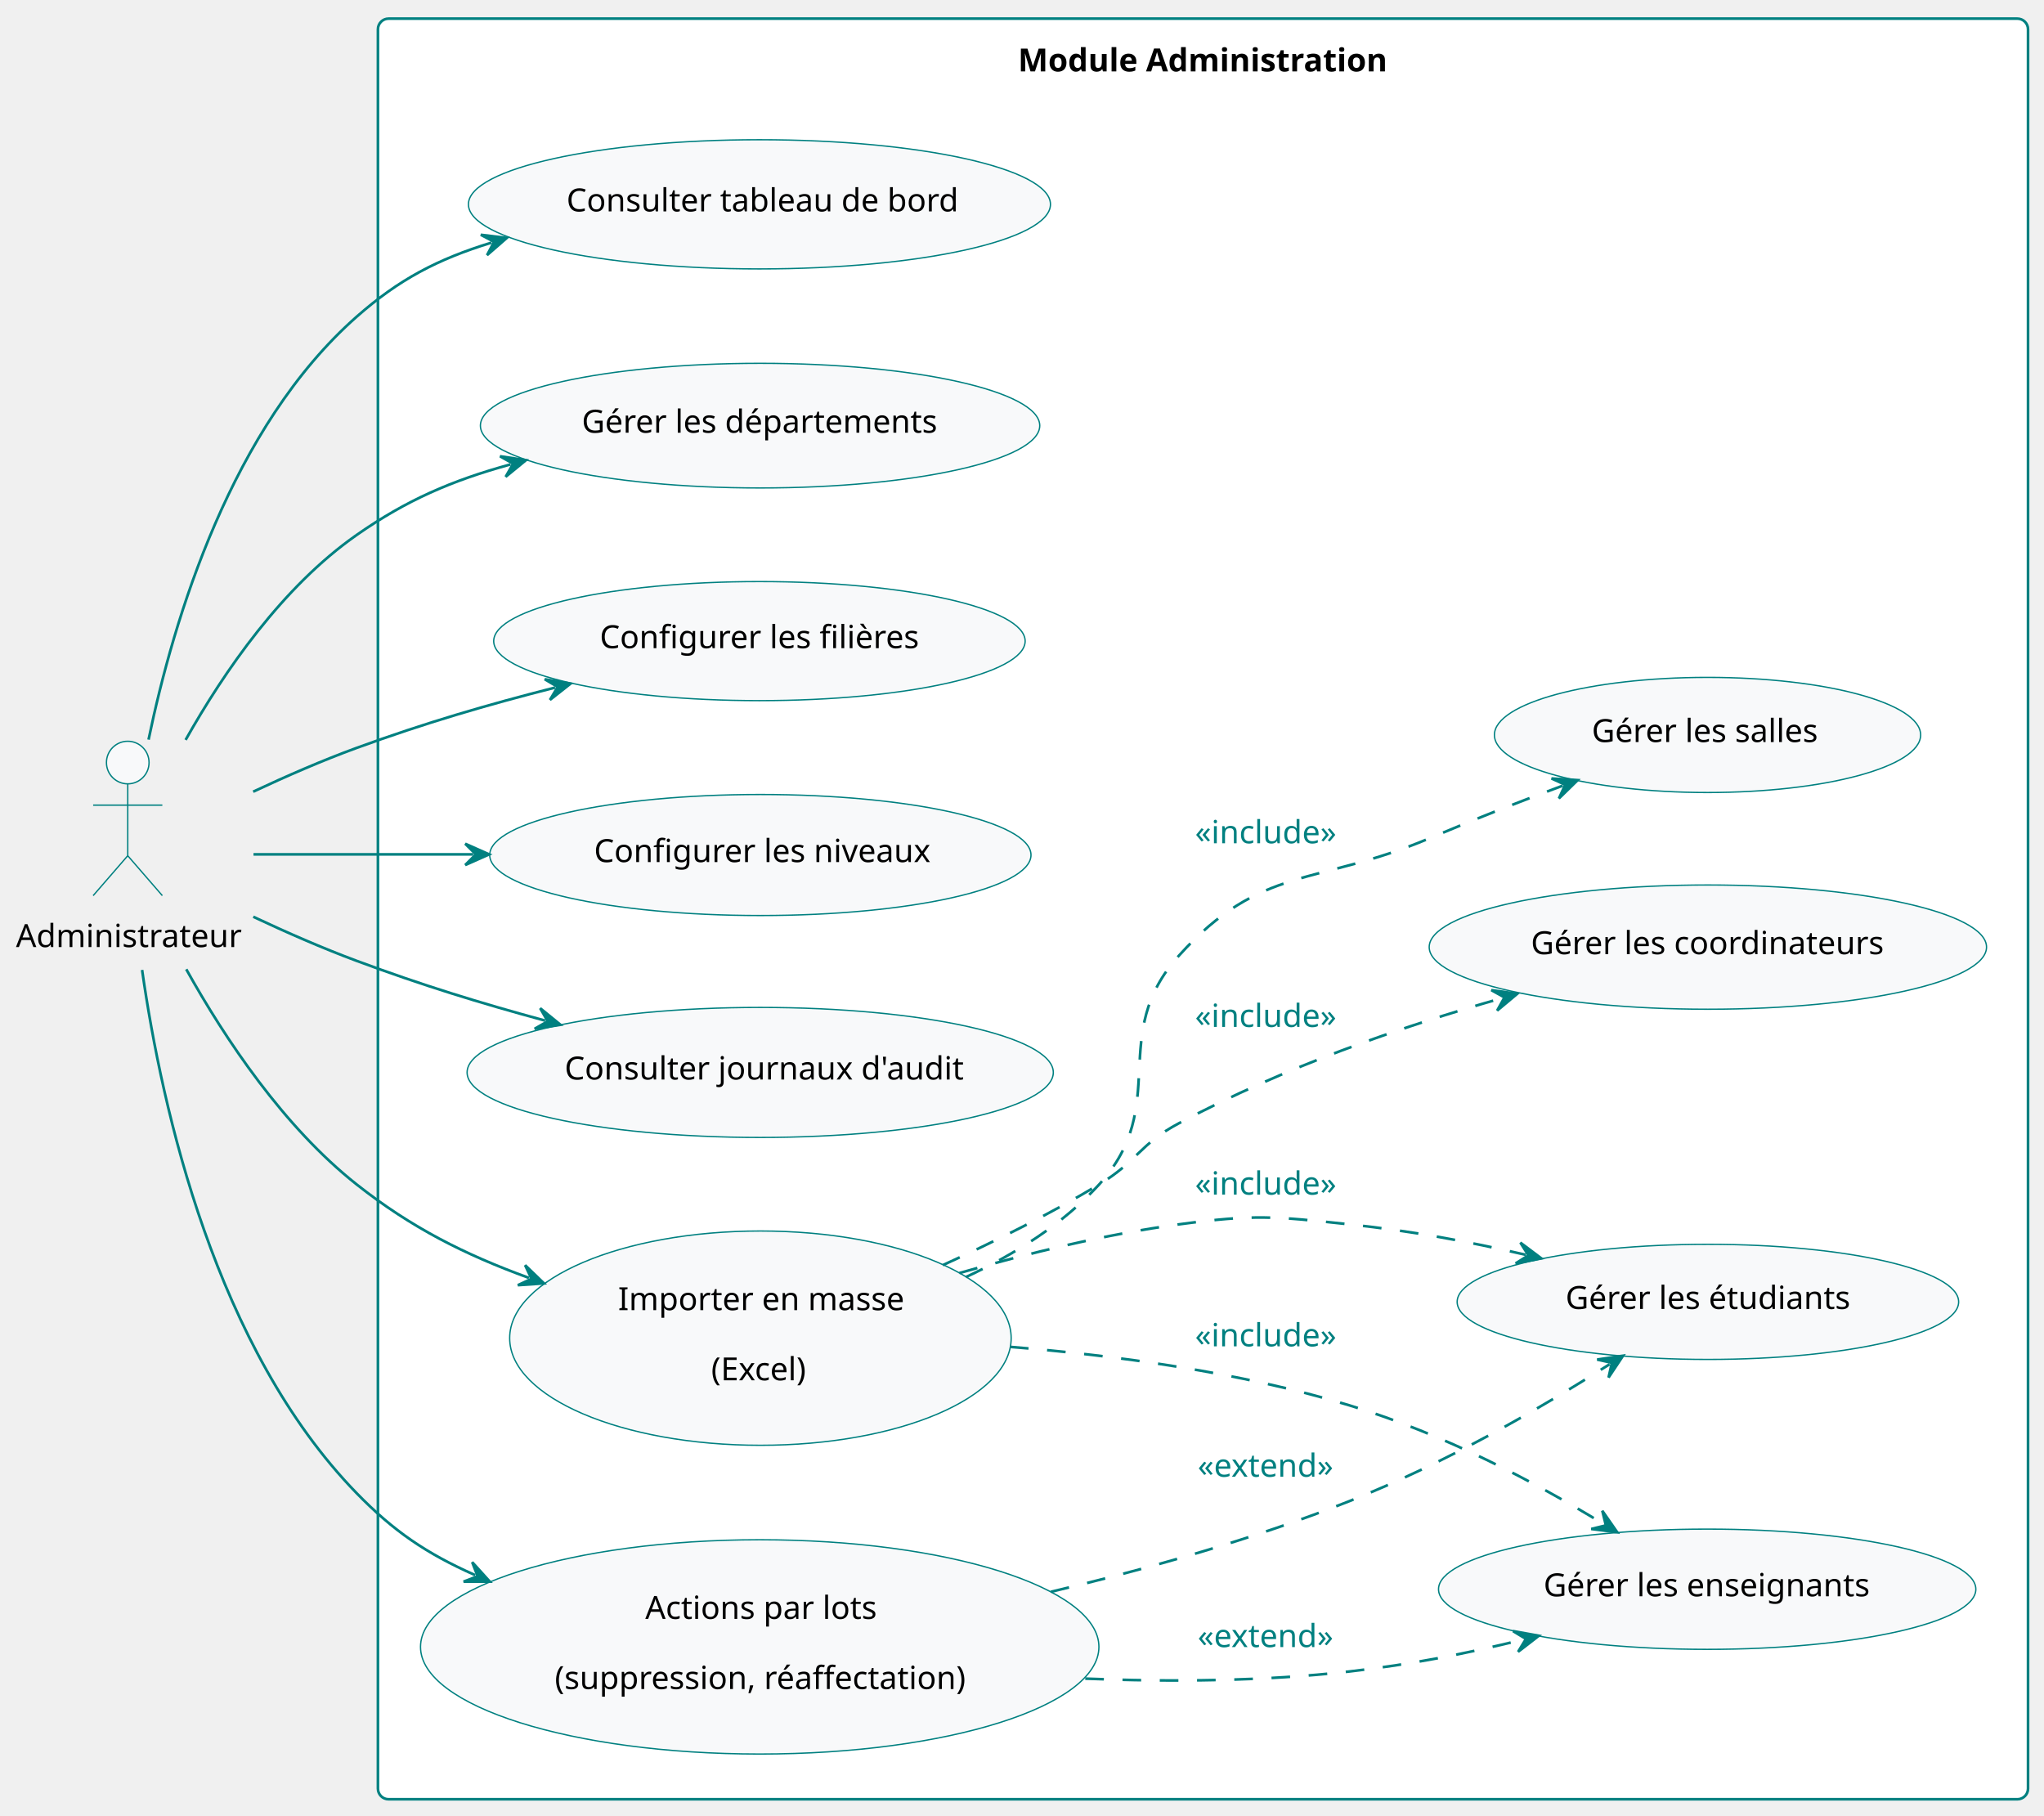
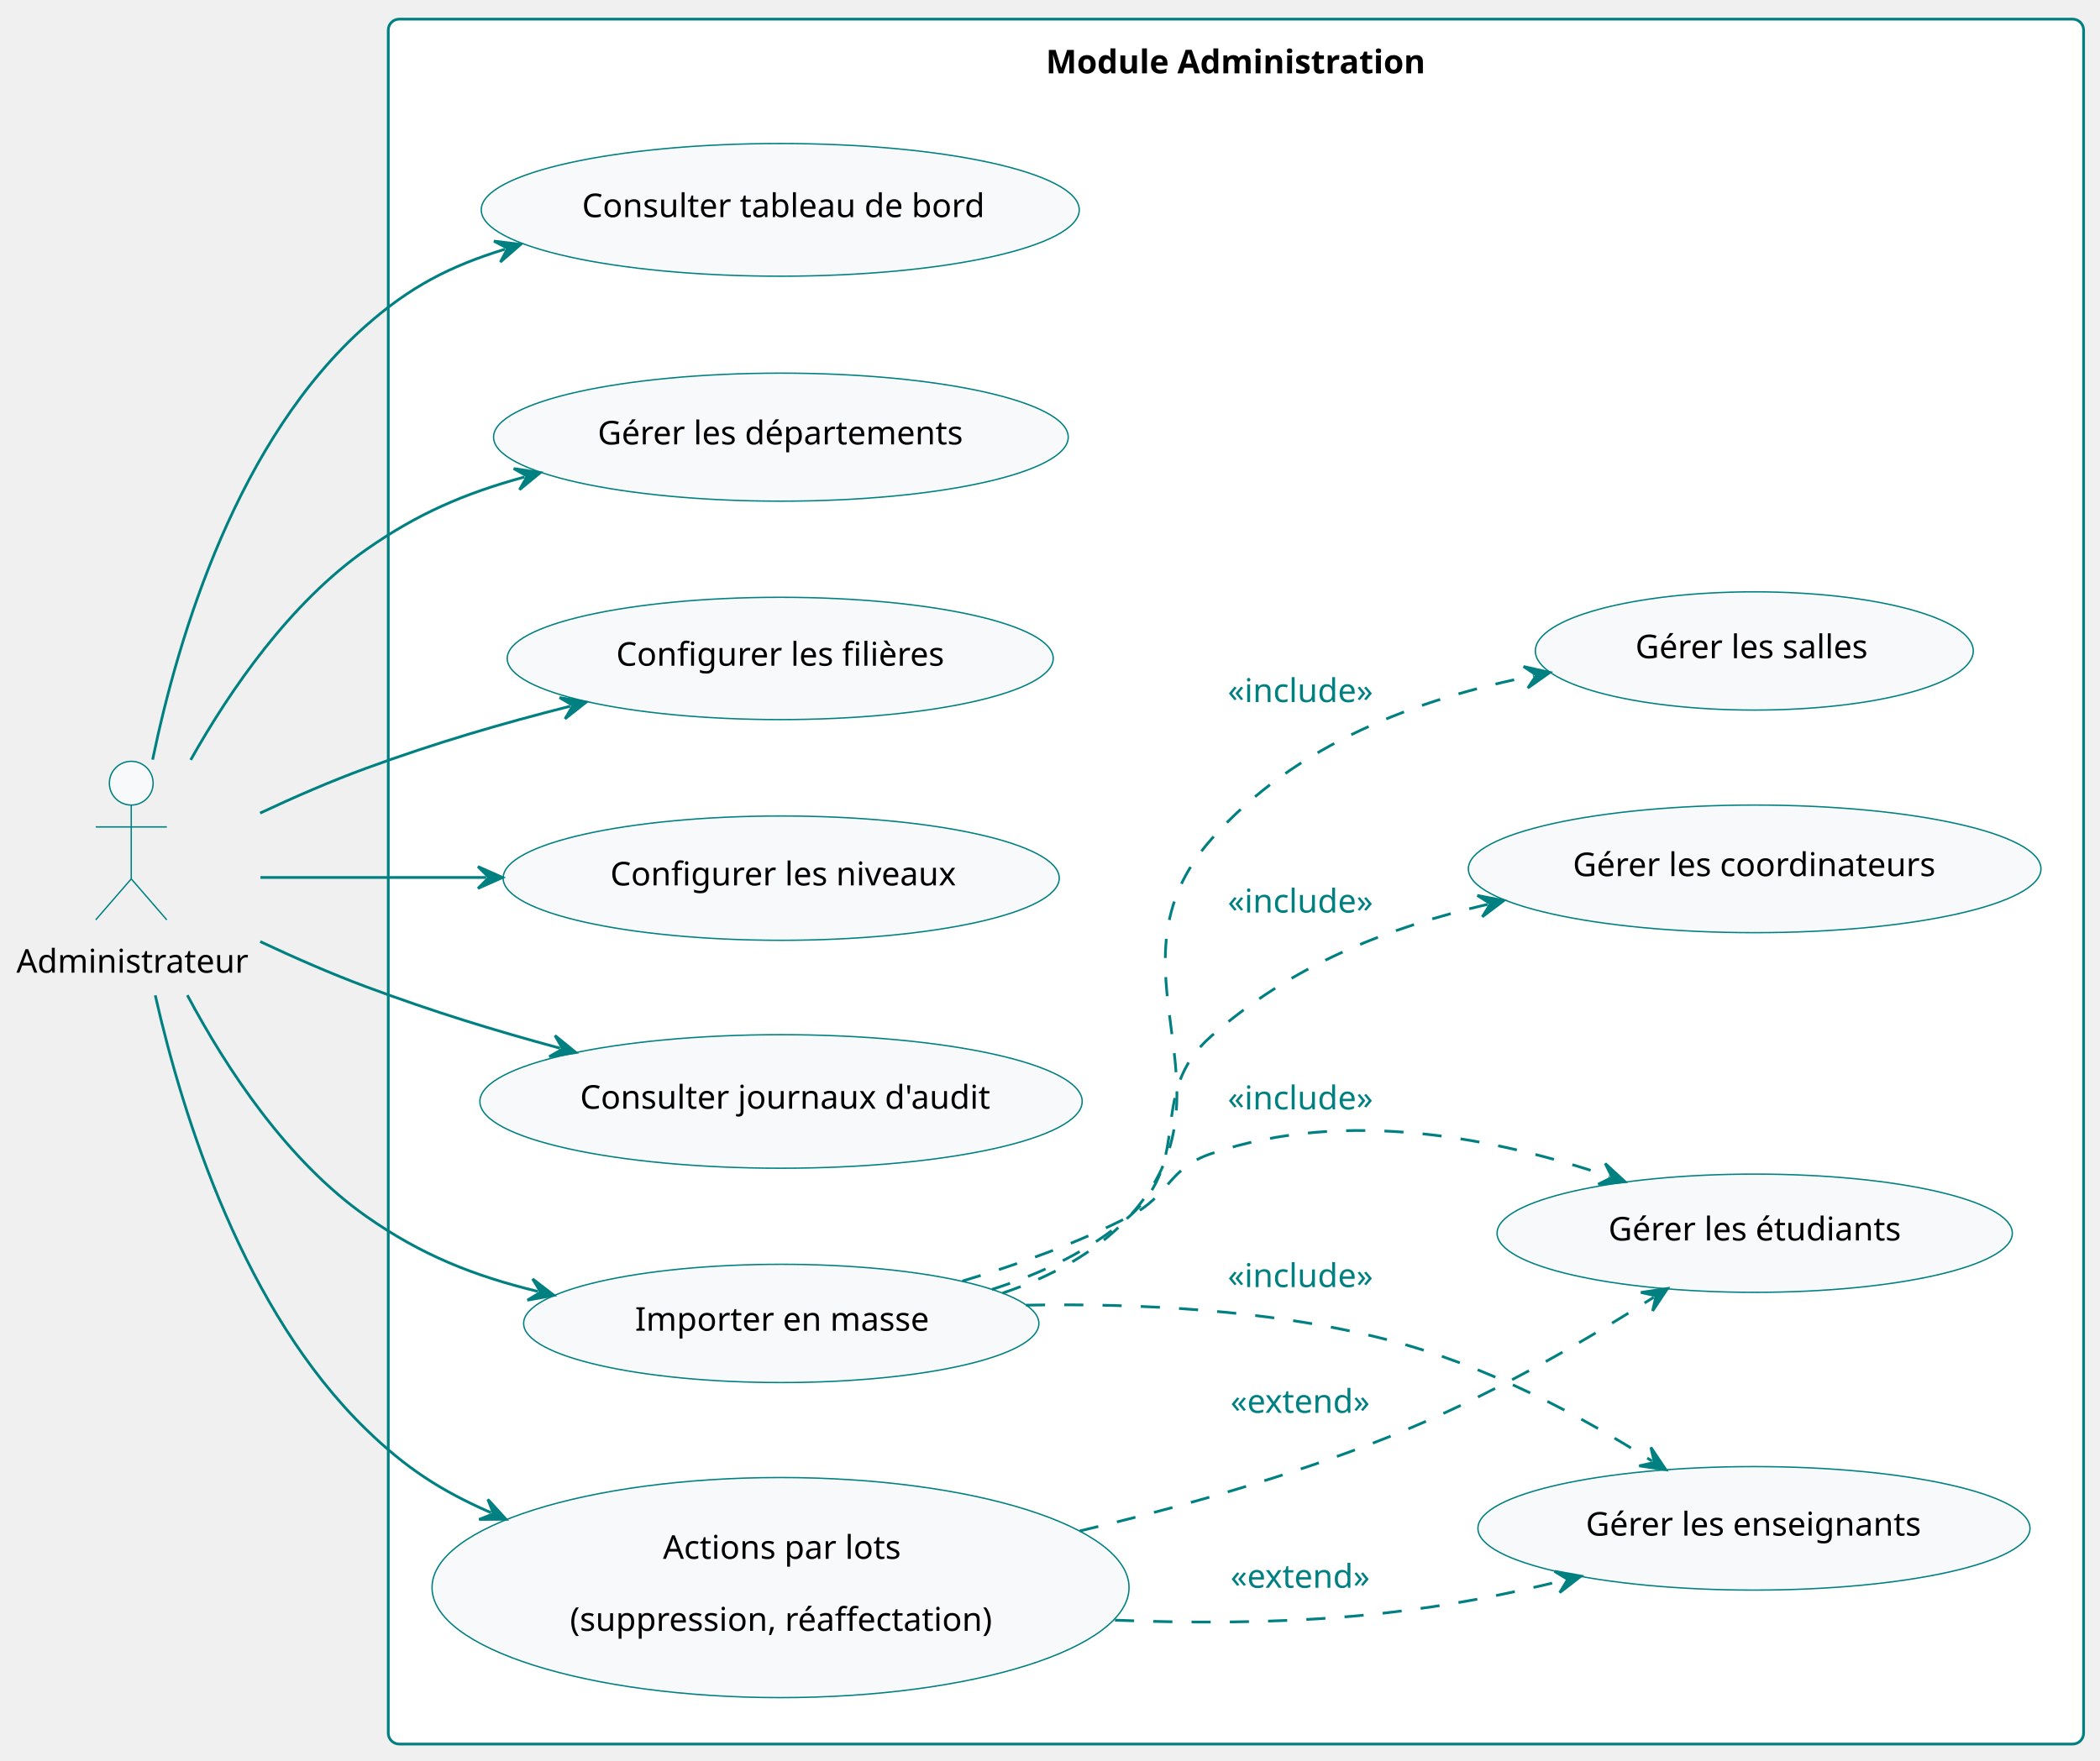
- <svg xmlns="http://www.w3.org/2000/svg" contentStyleType="text/css" height="682px" preserveAspectRatio="none" style="width:768px;height:682px;background:#FFFFFF;" version="1.1" viewBox="0 0 768 682" width="768px" zoomAndPan="magnify">
+ <svg xmlns="http://www.w3.org/2000/svg" contentStyleType="text/css" height="644px" preserveAspectRatio="none" style="width:768px;height:644px;background:#FFFFFF;" version="1.1" viewBox="0 0 768 644" width="768px" zoomAndPan="magnify">
  <defs />
  <g>
    <g id="cluster_Module Administration">
-       <rect fill="#FFFFFF" height="669" rx="4" ry="4" style="stroke:#008080;stroke-width:1.0;" width="620" x="142" y="7" />
+       <rect fill="#FFFFFF" height="631" rx="4" ry="4" style="stroke:#008080;stroke-width:1.0;" width="620" x="142" y="7" />
      <text fill="#000000" font-family="sans-serif" font-size="12" font-weight="bold" lengthAdjust="spacing" textLength="139" x="382.5" y="26.828">Module Administration</text>
    </g>
    <g id="elem_Dashboard">
      <ellipse cx="285.348" cy="76.769" fill="#F8F9FA" rx="109.348" ry="24.27" style="stroke:#008080;stroke-width:0.5;" />
      <text fill="#000000" font-family="sans-serif" font-size="12" lengthAdjust="spacing" textLength="145" x="212.848" y="79.426">Consulter tableau de bord</text>
    </g>
    <g id="elem_Depts">
      <ellipse cx="285.586" cy="159.917" fill="#F8F9FA" rx="105.086" ry="23.417" style="stroke:#008080;stroke-width:0.5;" />
      <text fill="#000000" font-family="sans-serif" font-size="12" lengthAdjust="spacing" textLength="134" x="218.586" y="162.573">Gérer les départements</text>
    </g>
    <g id="elem_Rooms">
-       <ellipse cx="641.575" cy="276.128" fill="#F8F9FA" rx="80.075" ry="21.628" style="stroke:#008080;stroke-width:0.5;" />
-       <text fill="#000000" font-family="sans-serif" font-size="12" lengthAdjust="spacing" textLength="87" x="598.075" y="278.784">Gérer les salles</text>
+       <ellipse cx="641.575" cy="238.128" fill="#F8F9FA" rx="80.075" ry="21.628" style="stroke:#008080;stroke-width:0.5;" />
+       <text fill="#000000" font-family="sans-serif" font-size="12" lengthAdjust="spacing" textLength="87" x="598.075" y="240.784">Gérer les salles</text>
    </g>
    <g id="elem_Students">
-       <ellipse cx="641.717" cy="489.128" fill="#F8F9FA" rx="94.217" ry="21.628" style="stroke:#008080;stroke-width:0.5;" />
-       <text fill="#000000" font-family="sans-serif" font-size="12" lengthAdjust="spacing" textLength="107" x="588.217" y="491.784">Gérer les étudiants</text>
+       <ellipse cx="641.717" cy="451.128" fill="#F8F9FA" rx="94.217" ry="21.628" style="stroke:#008080;stroke-width:0.5;" />
+       <text fill="#000000" font-family="sans-serif" font-size="12" lengthAdjust="spacing" textLength="107" x="588.217" y="453.784">Gérer les étudiants</text>
    </g>
    <g id="elem_Teachers">
-       <ellipse cx="641.448" cy="597.09" fill="#F8F9FA" rx="100.948" ry="22.59" style="stroke:#008080;stroke-width:0.5;" />
-       <text fill="#000000" font-family="sans-serif" font-size="12" lengthAdjust="spacing" textLength="123" x="579.948" y="599.746">Gérer les enseignants</text>
+       <ellipse cx="641.448" cy="559.09" fill="#F8F9FA" rx="100.948" ry="22.59" style="stroke:#008080;stroke-width:0.5;" />
+       <text fill="#000000" font-family="sans-serif" font-size="12" lengthAdjust="spacing" textLength="123" x="579.948" y="561.746">Gérer les enseignants</text>
    </g>
    <g id="elem_Coords">
-       <ellipse cx="641.705" cy="355.841" fill="#F8F9FA" rx="104.705" ry="23.341" style="stroke:#008080;stroke-width:0.5;" />
-       <text fill="#000000" font-family="sans-serif" font-size="12" lengthAdjust="spacing" textLength="133" x="575.205" y="358.497">Gérer les coordinateurs</text>
+       <ellipse cx="641.705" cy="317.841" fill="#F8F9FA" rx="104.705" ry="23.341" style="stroke:#008080;stroke-width:0.5;" />
+       <text fill="#000000" font-family="sans-serif" font-size="12" lengthAdjust="spacing" textLength="133" x="575.205" y="320.497">Gérer les coordinateurs</text>
    </g>
    <g id="elem_Majors">
      <ellipse cx="285.343" cy="240.869" fill="#F8F9FA" rx="99.843" ry="22.369" style="stroke:#008080;stroke-width:0.5;" />
      <text fill="#000000" font-family="sans-serif" font-size="12" lengthAdjust="spacing" textLength="120" x="225.343" y="243.525">Configurer les filières</text>
    </g>
    <g id="elem_Levels">
      <ellipse cx="285.691" cy="321.238" fill="#F8F9FA" rx="101.691" ry="22.738" style="stroke:#008080;stroke-width:0.5;" />
      <text fill="#000000" font-family="sans-serif" font-size="12" lengthAdjust="spacing" textLength="125" x="223.191" y="323.894">Configurer les niveaux</text>
    </g>
    <g id="elem_Audit">
      <ellipse cx="285.635" cy="402.927" fill="#F8F9FA" rx="110.135" ry="24.427" style="stroke:#008080;stroke-width:0.5;" />
      <text fill="#000000" font-family="sans-serif" font-size="12" lengthAdjust="spacing" textLength="147" x="212.135" y="405.583">Consulter journaux d'audit</text>
    </g>
    <g id="elem_Import">
-       <ellipse cx="285.717" cy="502.756" fill="#F8F9FA" rx="94.217" ry="40.256" style="stroke:#008080;stroke-width:0.5;" />
-       <text fill="#000000" font-family="sans-serif" font-size="12" lengthAdjust="spacing" textLength="107" x="232.217" y="492.24">Importer en masse</text>
-       <text fill="#000000" font-family="sans-serif" font-size="12" lengthAdjust="spacing" textLength="37" x="267.217" y="518.584">(Excel)</text>
+       <ellipse cx="285.717" cy="484.128" fill="#F8F9FA" rx="94.217" ry="21.628" style="stroke:#008080;stroke-width:0.5;" />
+       <text fill="#000000" font-family="sans-serif" font-size="12" lengthAdjust="spacing" textLength="107" x="232.217" y="486.784">Importer en masse</text>
    </g>
    <g id="elem_Batch">
-       <ellipse cx="285.451" cy="618.756" fill="#F8F9FA" rx="127.451" ry="40.256" style="stroke:#008080;stroke-width:0.5;" />
-       <text fill="#000000" font-family="sans-serif" font-size="12" lengthAdjust="spacing" textLength="86" x="242.451" y="608.24">Actions par lots</text>
-       <text fill="#000000" font-family="sans-serif" font-size="12" lengthAdjust="spacing" textLength="154" x="208.451" y="634.584">(suppression, réaffectation)</text>
+       <ellipse cx="285.451" cy="580.756" fill="#F8F9FA" rx="127.451" ry="40.256" style="stroke:#008080;stroke-width:0.5;" />
+       <text fill="#000000" font-family="sans-serif" font-size="12" lengthAdjust="spacing" textLength="86" x="242.451" y="570.24">Actions par lots</text>
+       <text fill="#000000" font-family="sans-serif" font-size="12" lengthAdjust="spacing" textLength="154" x="208.451" y="596.584">(suppression, réaffectation)</text>
    </g>
    <g id="elem_Admin">
      <ellipse cx="48" cy="286.5" fill="#F8F9FA" rx="8" ry="8" style="stroke:#008080;stroke-width:0.5;" />
      <path d="M48,294.5 L48,321.5 M35,302.5 L61,302.5 M48,321.5 L35,336.5 M48,321.5 L61,336.5 " fill="none" style="stroke:#008080;stroke-width:0.5;" />
      <text fill="#000000" font-family="sans-serif" font-size="12" lengthAdjust="spacing" textLength="84" x="6" y="355.828">Administrateur</text>
    </g>
    <g id="link_Import_Students">
-       <path d="M360.48,478.3 C386.29,470.86 415.63,463.69 443,460 C471.19,456.2 478.72,456.96 507,460 C530.82,462.56 550.773,466.265 573.293,471.445 " fill="none" id="Import-to-Students" style="stroke:#008080;stroke-width:1.0;stroke-dasharray:7.0,7.0;" />
-       <polygon fill="#008080" points="579.14,472.79,571.266,466.874,574.267,471.669,569.472,474.671,579.14,472.79" style="stroke:#008080;stroke-width:1.0;" />
-       <text fill="#008080" font-family="sans-serif" font-size="12" lengthAdjust="spacing" textLength="52" x="449" y="448.828">«include»</text>
+       <path d="M351.95,468.63 C372.12,462.63 394.01,454.8 413,445 C427.93,437.29 427.09,427.4 443,422 C493.05,405.02 547.864,416.644 588.614,430.374 " fill="none" id="Import-to-Students" style="stroke:#008080;stroke-width:1.0;stroke-dasharray:7.0,7.0;" />
+       <polygon fill="#008080" points="594.3,432.29,587.048,425.626,589.562,430.693,584.494,433.207,594.3,432.29" style="stroke:#008080;stroke-width:1.0;" />
+       <text fill="#008080" font-family="sans-serif" font-size="12" lengthAdjust="spacing" textLength="52" x="449" y="405.828">«include»</text>
    </g>
    <g id="link_Import_Teachers">
-       <path d="M379.47,506.03 C419.4,509.25 466.17,515.6 507,528 C543.32,539.04 576.35,556.708 602.53,572.588 " fill="none" id="Import-to-Teachers" style="stroke:#008080;stroke-width:1.0;stroke-dasharray:7.0,7.0;" />
-       <polygon fill="#008080" points="607.66,575.7,602.039,567.612,603.385,573.107,597.89,574.452,607.66,575.7" style="stroke:#008080;stroke-width:1.0;" />
-       <text fill="#008080" font-family="sans-serif" font-size="12" lengthAdjust="spacing" textLength="52" x="449" y="505.828">«include»</text>
+       <path d="M375.21,477.45 C415.95,476.71 464.54,479.06 507,490 C544.39,499.63 578.098,517.985 604.158,534.455 " fill="none" id="Import-to-Teachers" style="stroke:#008080;stroke-width:1.0;stroke-dasharray:7.0,7.0;" />
+       <polygon fill="#008080" points="609.23,537.66,603.759,529.47,605.003,534.989,599.485,536.233,609.23,537.66" style="stroke:#008080;stroke-width:1.0;" />
+       <text fill="#008080" font-family="sans-serif" font-size="12" lengthAdjust="spacing" textLength="52" x="449" y="470.828">«include»</text>
    </g>
    <g id="link_Import_Coords">
-       <path d="M354.25,475.32 C373.68,466.48 394.58,456.09 413,445 C427.39,436.33 428.16,429.88 443,422 C483.07,400.72 525.551,386.087 564.321,375.017 " fill="none" id="Import-to-Coords" style="stroke:#008080;stroke-width:1.0;stroke-dasharray:7.0,7.0;" />
-       <polygon fill="#008080" points="570.09,373.37,560.338,371.995,565.282,374.743,562.534,379.687,570.09,373.37" style="stroke:#008080;stroke-width:1.0;" />
-       <text fill="#008080" font-family="sans-serif" font-size="12" lengthAdjust="spacing" textLength="52" x="449" y="385.828">«include»</text>
+       <path d="M362.77,471.69 C380.79,465.92 398.85,457.45 413,445 C437.19,423.71 418.82,400.29 443,379 C472.63,352.92 507.416,339.339 544.126,330.8 " fill="none" id="Import-to-Coords" style="stroke:#008080;stroke-width:1.0;stroke-dasharray:7.0,7.0;" />
+       <polygon fill="#008080" points="549.97,329.44,540.298,327.583,545.1,330.573,542.11,335.375,549.97,329.44" style="stroke:#008080;stroke-width:1.0;" />
+       <text fill="#008080" font-family="sans-serif" font-size="12" lengthAdjust="spacing" textLength="52" x="449" y="333.828">«include»</text>
    </g>
    <g id="link_Import_Rooms">
-       <path d="M362.91,479.81 C381.24,471.28 399.42,459.92 413,445 C440.24,415.06 415.87,389.05 443,359 C473.91,324.76 494.5,332.92 537,315 C555.05,307.39 569.515,301.738 587.165,295.188 " fill="none" id="Import-to-Rooms" style="stroke:#008080;stroke-width:1.0;stroke-dasharray:7.0,7.0;" />
-       <polygon fill="#008080" points="592.79,293.1,582.961,292.481,588.102,294.84,585.744,299.981,592.79,293.1" style="stroke:#008080;stroke-width:1.0;" />
-       <text fill="#008080" font-family="sans-serif" font-size="12" lengthAdjust="spacing" textLength="52" x="449" y="316.828">«include»</text>
+       <path d="M366.68,473.03 C383.97,467.2 400.72,458.37 413,445 C455.46,398.77 401.41,354.01 443,307 C474.29,271.64 518.846,255.576 560.916,247.166 " fill="none" id="Import-to-Rooms" style="stroke:#008080;stroke-width:1.0;stroke-dasharray:7.0,7.0;" />
+       <polygon fill="#008080" points="566.8,245.99,557.191,243.832,561.897,246.97,558.759,251.677,566.8,245.99" style="stroke:#008080;stroke-width:1.0;" />
+       <text fill="#008080" font-family="sans-serif" font-size="12" lengthAdjust="spacing" textLength="52" x="449" y="256.828">«include»</text>
    </g>
    <g id="link_Batch_Students">
-       <path d="M394.86,598.06 C431.16,589.45 471.43,578.13 507,564 C544.06,549.28 578.454,529.275 604.784,512.565 " fill="none" id="Batch-to-Students" style="stroke:#008080;stroke-width:1.0;stroke-dasharray:7.0,7.0;" />
-       <polygon fill="#008080" points="609.85,509.35,600.108,510.795,605.628,512.029,604.394,517.55,609.85,509.35" style="stroke:#008080;stroke-width:1.0;" />
-       <text fill="#008080" font-family="sans-serif" font-size="12" lengthAdjust="spacing" textLength="50" x="450" y="554.828">«extend»</text>
+       <path d="M394.86,560.06 C431.16,551.45 471.43,540.13 507,526 C544.06,511.28 578.454,491.275 604.784,474.565 " fill="none" id="Batch-to-Students" style="stroke:#008080;stroke-width:1.0;stroke-dasharray:7.0,7.0;" />
+       <polygon fill="#008080" points="609.85,471.35,600.108,472.795,605.628,474.029,604.394,479.55,609.85,471.35" style="stroke:#008080;stroke-width:1.0;" />
+       <text fill="#008080" font-family="sans-serif" font-size="12" lengthAdjust="spacing" textLength="50" x="450" y="516.828">«extend»</text>
    </g>
    <g id="link_Batch_Teachers">
-       <path d="M407.77,630.68 C440.09,631.96 474.93,631.67 507,628 C530.52,625.3 550.102,621.446 572.372,615.996 " fill="none" id="Batch-to-Teachers" style="stroke:#008080;stroke-width:1.0;stroke-dasharray:7.0,7.0;" />
-       <polygon fill="#008080" points="578.2,614.57,568.507,612.824,573.343,615.759,570.409,620.595,578.2,614.57" style="stroke:#008080;stroke-width:1.0;" />
-       <text fill="#008080" font-family="sans-serif" font-size="12" lengthAdjust="spacing" textLength="50" x="450" y="618.828">«extend»</text>
+       <path d="M407.77,592.68 C440.09,593.96 474.93,593.67 507,590 C530.52,587.3 550.102,583.446 572.372,577.996 " fill="none" id="Batch-to-Teachers" style="stroke:#008080;stroke-width:1.0;stroke-dasharray:7.0,7.0;" />
+       <polygon fill="#008080" points="578.2,576.57,568.507,574.824,573.343,577.759,570.409,582.595,578.2,576.57" style="stroke:#008080;stroke-width:1.0;" />
+       <text fill="#008080" font-family="sans-serif" font-size="12" lengthAdjust="spacing" textLength="50" x="450" y="580.828">«extend»</text>
    </g>
    <g id="link_Admin_Dashboard">
      <path d="M55.82,277.89 C65.33,231.99 87.04,160.38 134,119 C149.87,105.01 164.315,97.412 184.695,91.152 " fill="none" id="Admin-to-Dashboard" style="stroke:#008080;stroke-width:1.0;" />
      <polygon fill="#008080" points="190.43,89.39,180.652,88.209,185.65,90.858,183.001,95.856,190.43,89.39" style="stroke:#008080;stroke-width:1.0;" />
    </g>
    <g id="link_Admin_Depts">
      <path d="M69.74,277.99 C84.32,252.09 106.17,220.46 134,201 C152.75,187.89 169.734,180.549 191.834,174.479 " fill="none" id="Admin-to-Depts" style="stroke:#008080;stroke-width:1.0;" />
      <polygon fill="#008080" points="197.62,172.89,187.882,171.417,192.799,174.214,190.001,179.131,197.62,172.89" style="stroke:#008080;stroke-width:1.0;" />
    </g>
    <g id="link_Admin_Majors">
      <path d="M95.12,297.45 C107.55,291.62 121.13,285.7 134,281 C159.78,271.6 182.955,264.838 208.565,258.328 " fill="none" id="Admin-to-Majors" style="stroke:#008080;stroke-width:1.0;" />
      <polygon fill="#008080" points="214.38,256.85,204.672,255.191,209.534,258.082,206.643,262.944,214.38,256.85" style="stroke:#008080;stroke-width:1.0;" />
    </g>
    <g id="link_Admin_Levels">
      <path d="M95.25,321 C120.56,321 146.98,321 177.8,321 " fill="none" id="Admin-to-Levels" style="stroke:#008080;stroke-width:1.0;" />
      <polygon fill="#008080" points="183.8,321,174.8,317,178.8,321,174.8,325,183.8,321" style="stroke:#008080;stroke-width:1.0;" />
    </g>
    <g id="link_Admin_Audit">
      <path d="M95.16,344.44 C107.59,350.28 121.16,356.23 134,361 C158.54,370.12 180.169,376.769 204.82,383.459 " fill="none" id="Admin-to-Audit" style="stroke:#008080;stroke-width:1.0;" />
      <polygon fill="#008080" points="210.61,385.03,202.972,378.812,205.785,383.72,200.876,386.533,210.61,385.03" style="stroke:#008080;stroke-width:1.0;" />
    </g>
    <g id="link_Admin_Import">
-       <path d="M69.98,364.16 C84.72,390.6 106.66,423.39 134,445 C154.54,461.23 174.512,471.296 198.752,480.126 " fill="none" id="Admin-to-Import" style="stroke:#008080;stroke-width:1.0;" />
-       <polygon fill="#008080" points="204.39,482.18,197.303,475.341,199.692,480.469,194.565,482.858,204.39,482.18" style="stroke:#008080;stroke-width:1.0;" />
+       <path d="M68.52,364.06 C82.93,391.14 105.05,424.69 134,445 C154.11,459.11 173.11,466.692 196.76,472.442 " fill="none" id="Admin-to-Import" style="stroke:#008080;stroke-width:1.0;" />
+       <polygon fill="#008080" points="202.59,473.86,194.79,467.847,197.732,472.679,192.9,475.621,202.59,473.86" style="stroke:#008080;stroke-width:1.0;" />
    </g>
    <g id="link_Admin_Batch">
-       <path d="M53.39,364.42 C60.95,417.42 81.14,506.67 134,561 C147.86,575.25 160.125,583.627 178.545,591.797 " fill="none" id="Admin-to-Batch" style="stroke:#008080;stroke-width:1.0;" />
-       <polygon fill="#008080" points="184.03,594.23,177.425,586.924,179.459,592.203,174.181,594.237,184.03,594.23" style="stroke:#008080;stroke-width:1.0;" />
+       <path d="M56.78,364.1 C67.06,409.3 89.35,479.69 134,523 C148.37,536.94 160.954,545.213 179.564,553.363 " fill="none" id="Admin-to-Batch" style="stroke:#008080;stroke-width:1.0;" />
+       <polygon fill="#008080" points="185.06,555.77,178.421,548.496,180.48,553.764,175.211,555.824,185.06,555.77" style="stroke:#008080;stroke-width:1.0;" />
    </g>
  </g>
</svg>
